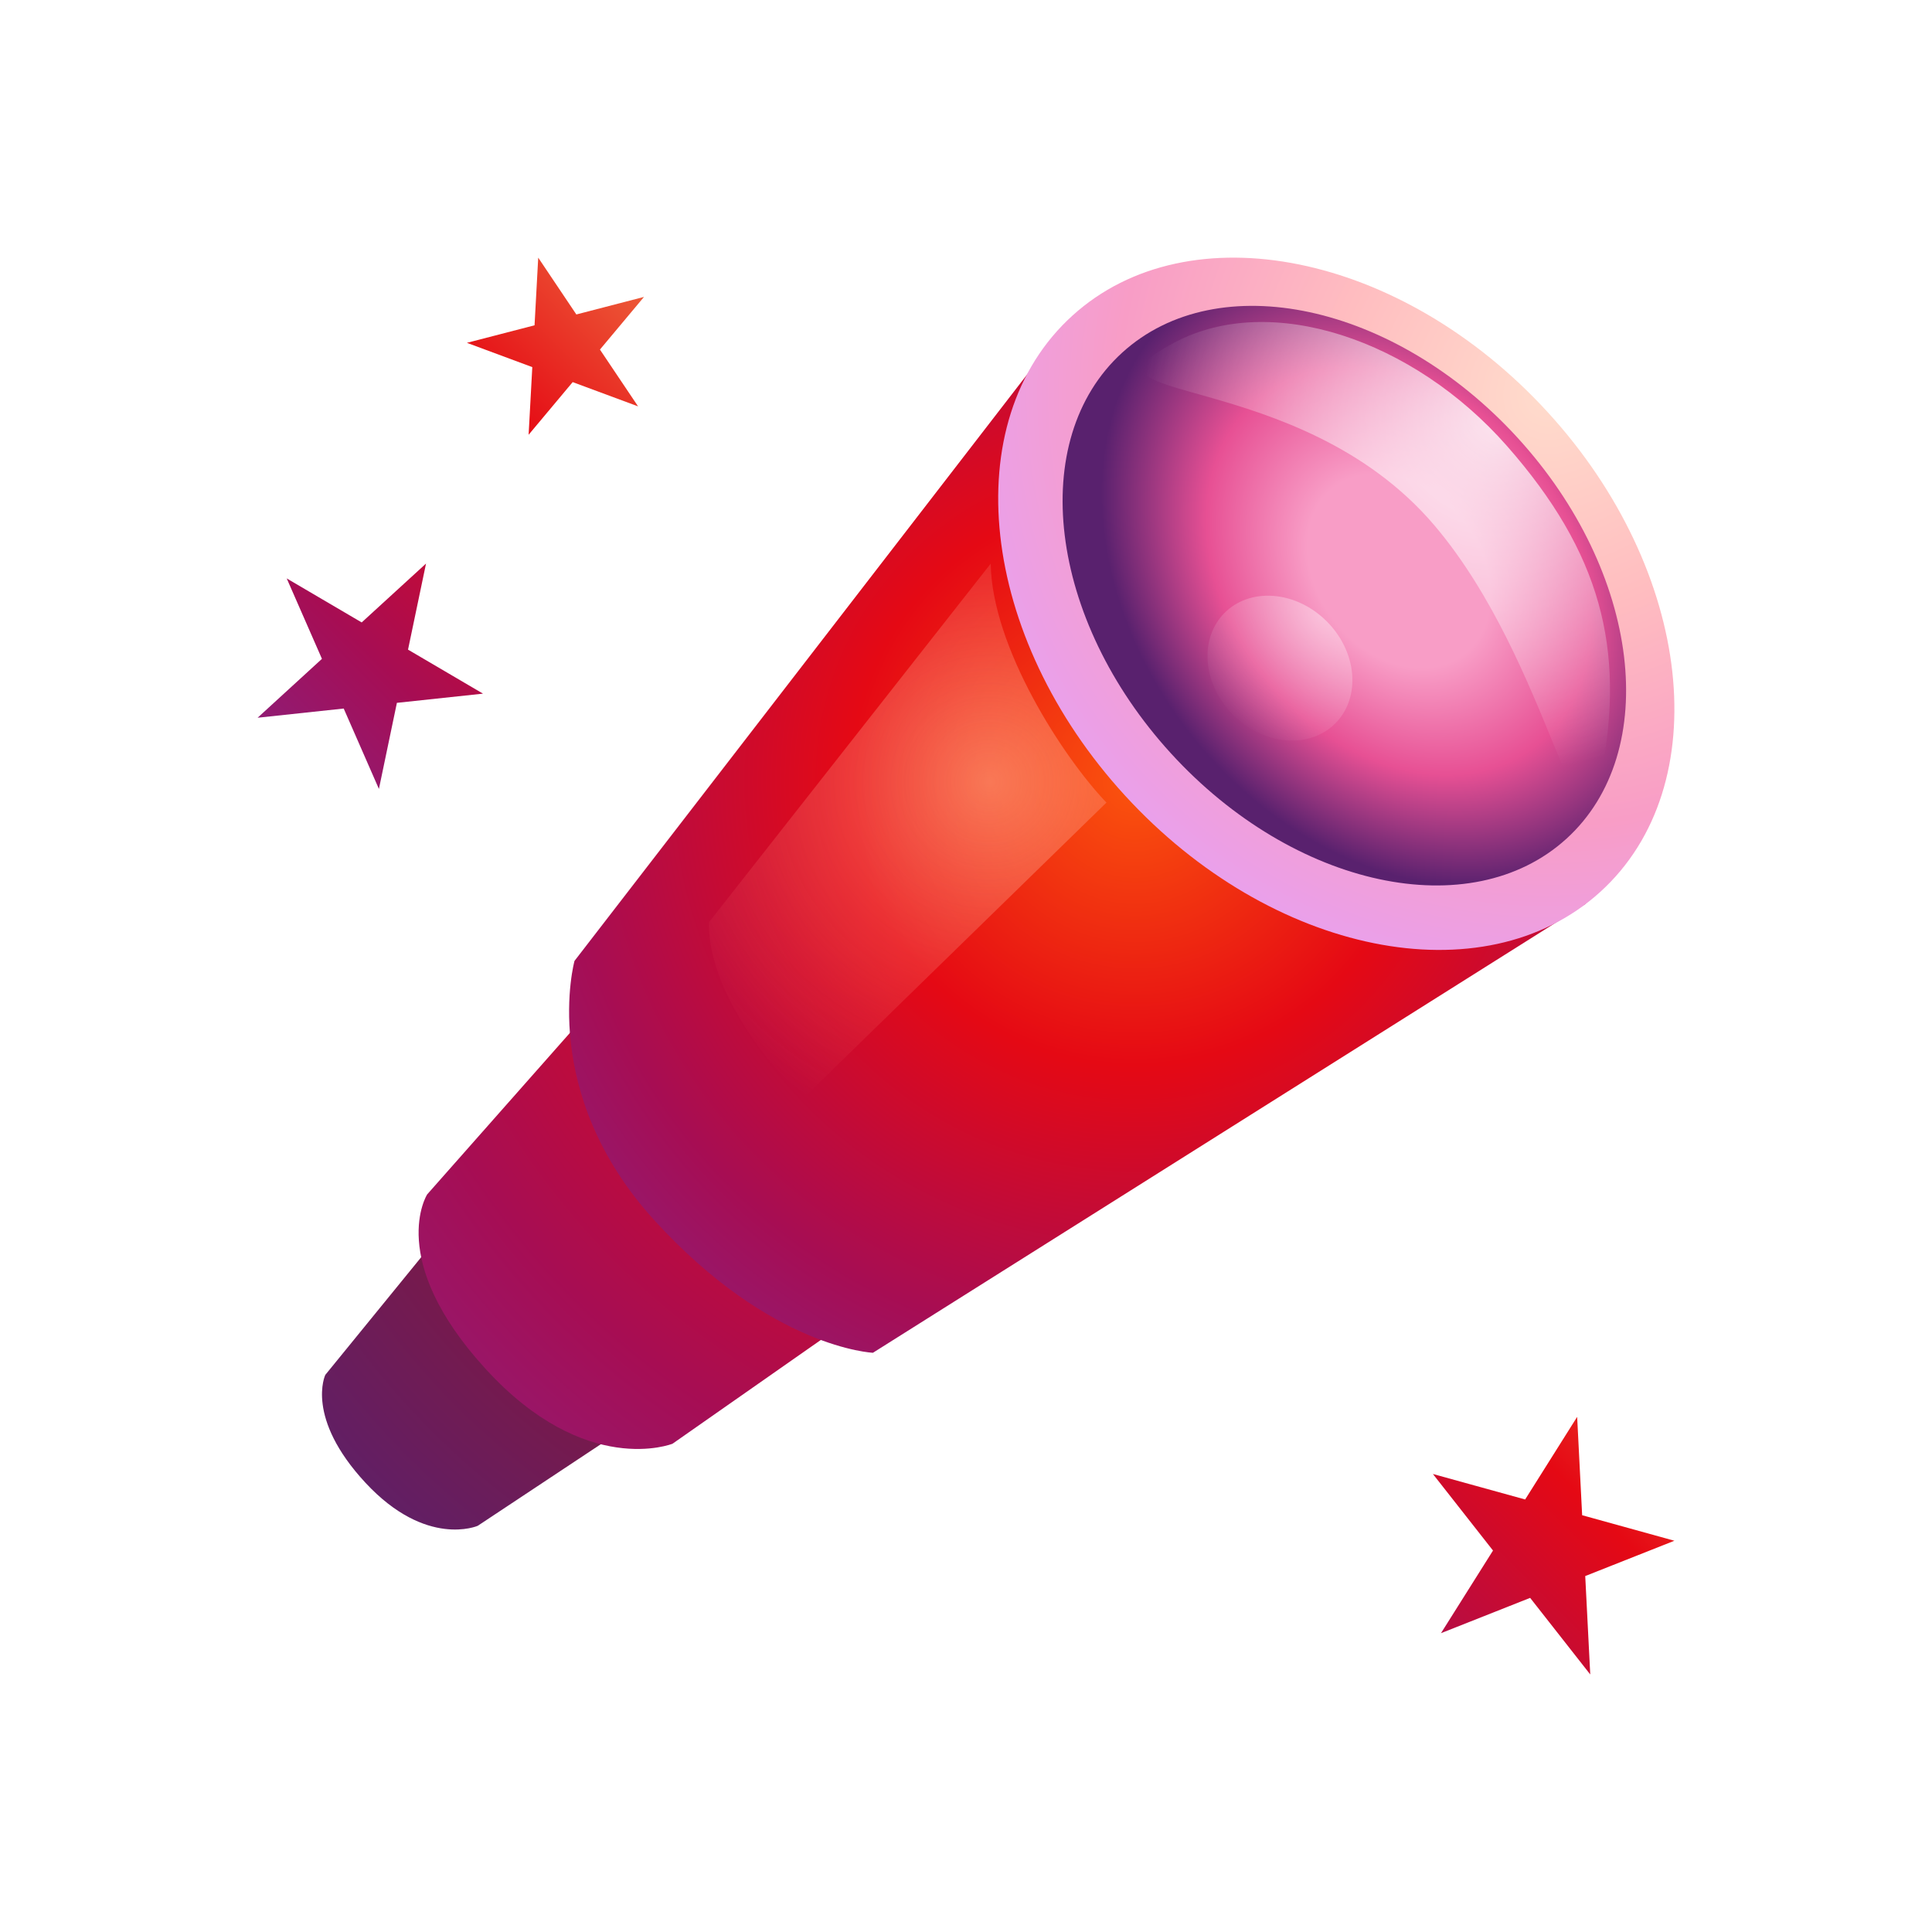
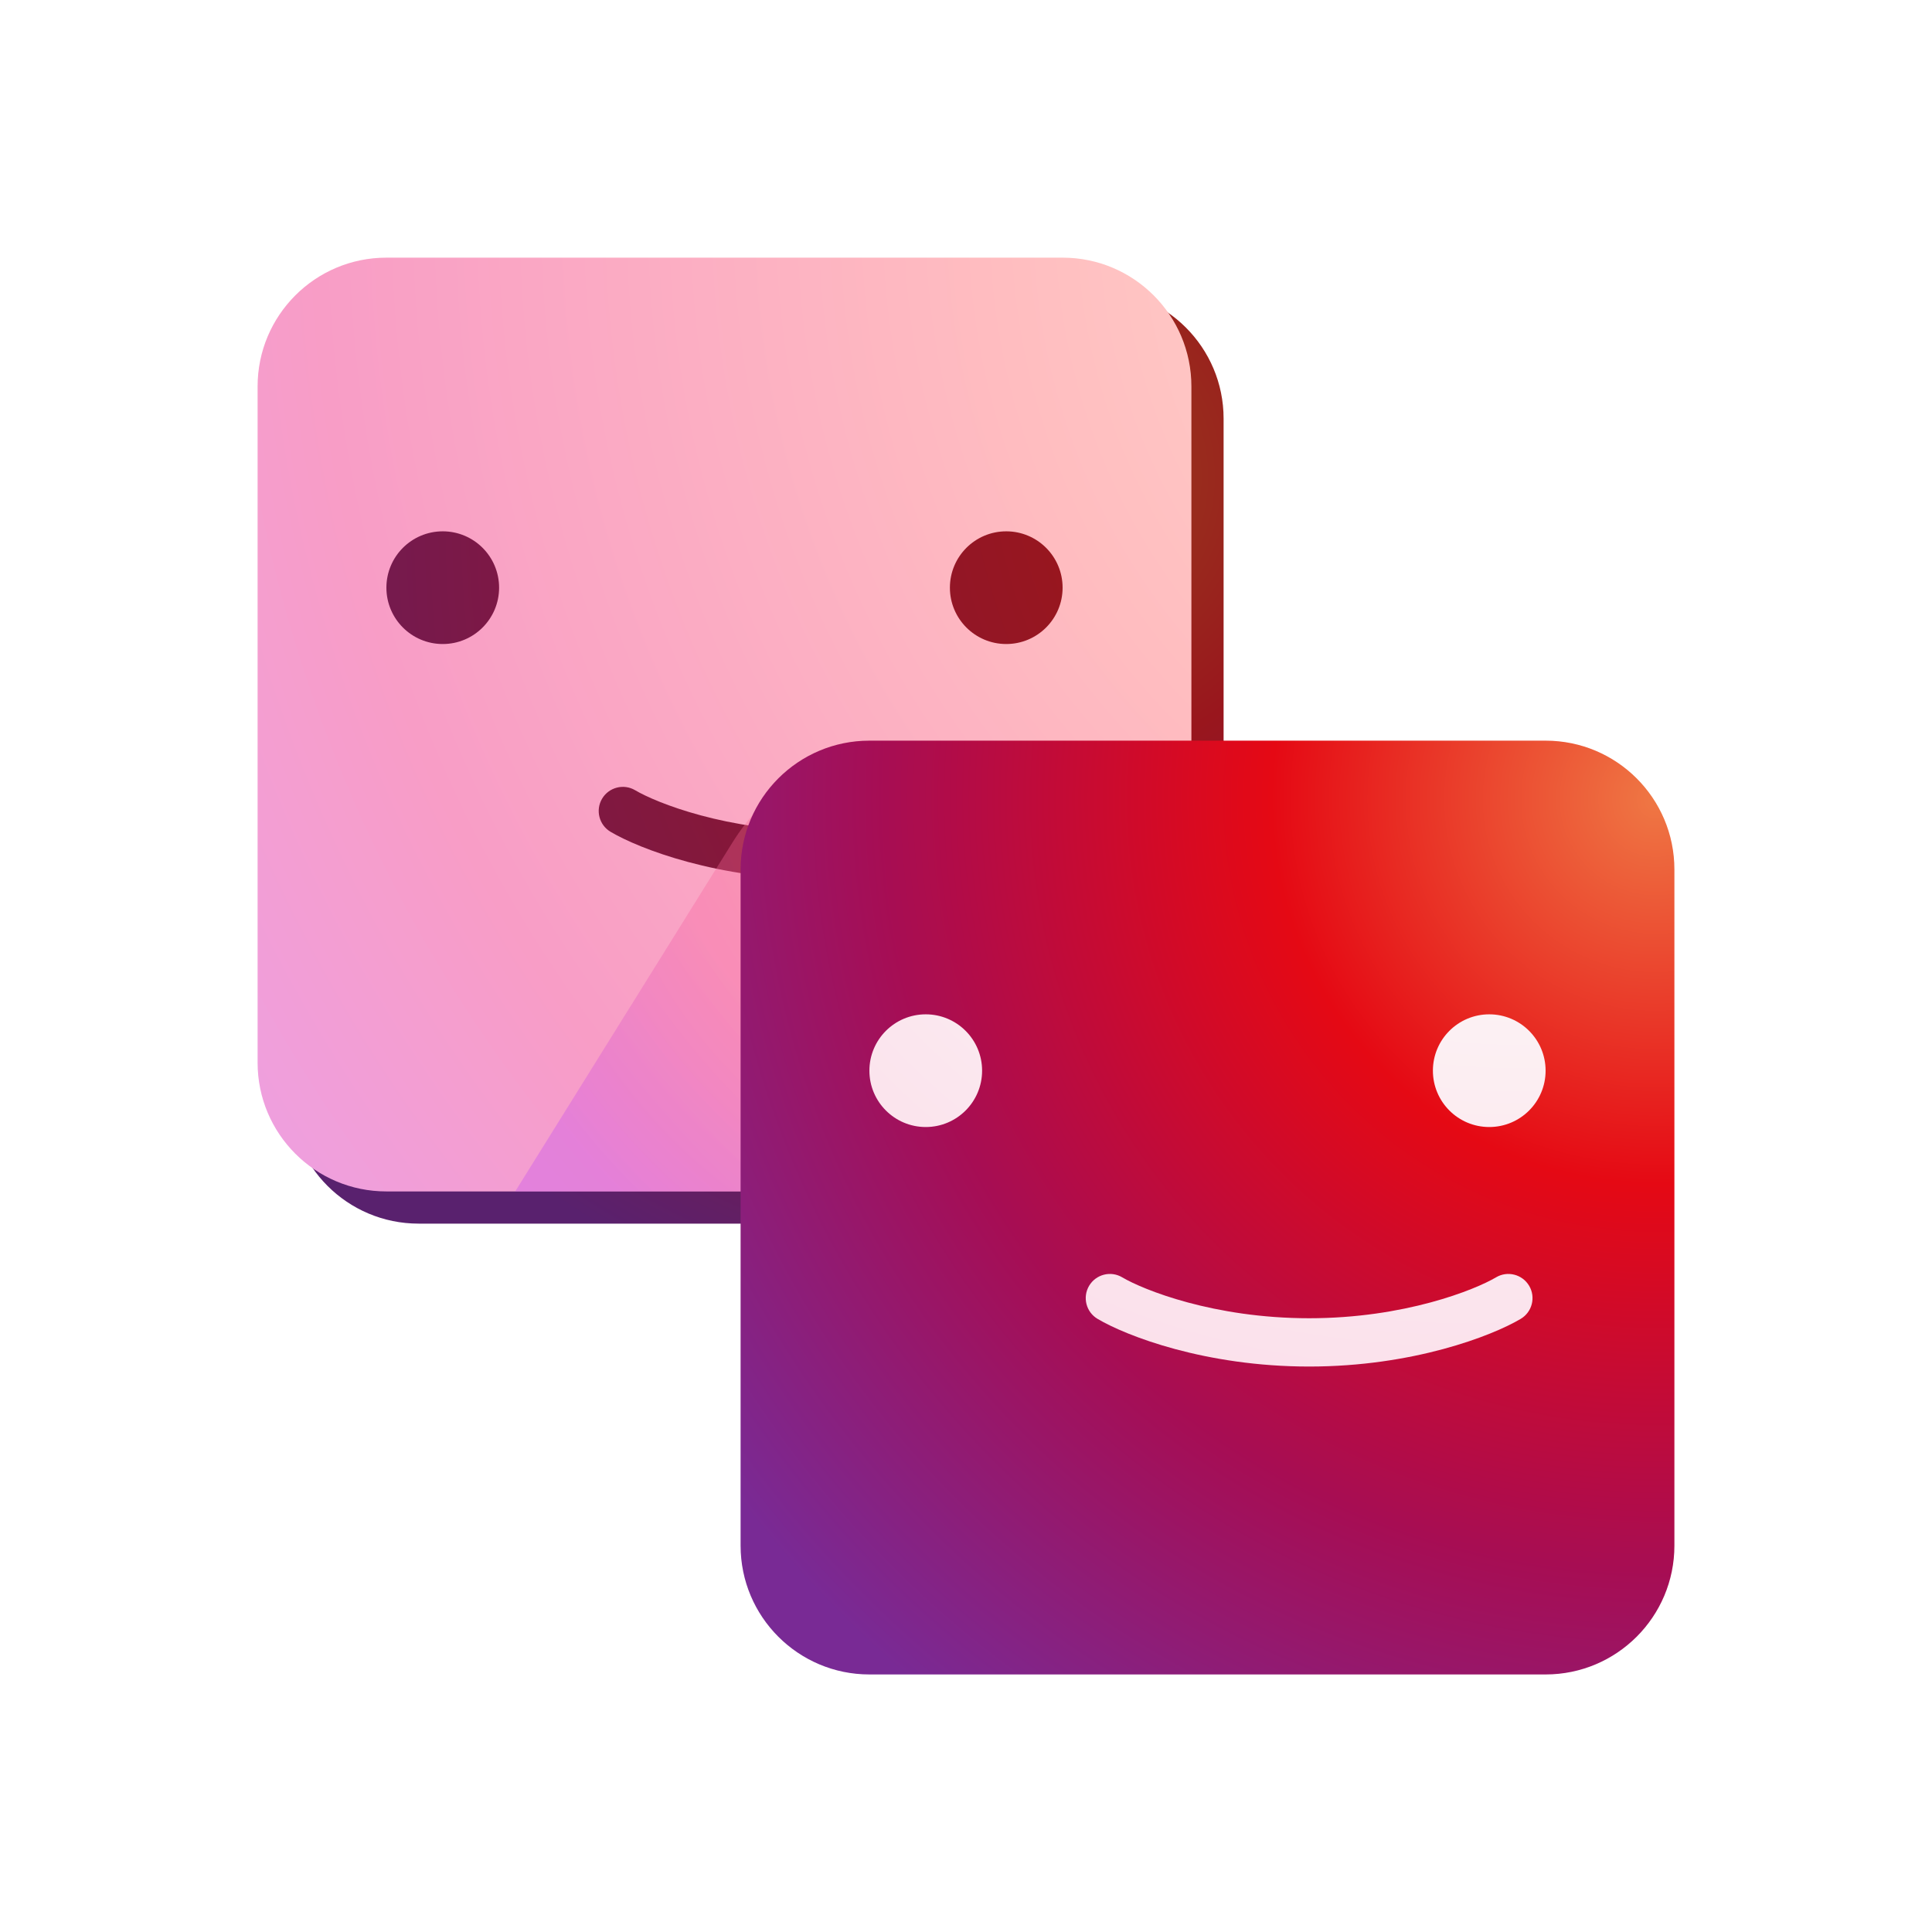
<svg xmlns="http://www.w3.org/2000/svg" width="72" height="72" viewBox="0 0 72 72" fill="none">
-   <g id="telescope-core-small">
-     <path id="Vector" d="M24.049 36.602L33.6 46.39L17.803 56.863C17.803 56.863 15.889 57.698 13.625 55.264C11.361 52.829 12.123 51.238 12.123 51.238L24.049 36.602Z" fill="url(#paint0_radial_5179_1664)" />
-     <path id="Vector_2" d="M25.034 34.199L36 46.151L25.062 53.804C25.062 53.804 21.829 55.098 18.099 51.017C14.369 46.936 15.92 44.511 15.92 44.511L25.034 34.199Z" fill="url(#paint1_radial_5179_1664)" />
-     <path id="Vector_3" d="M39 13.02L59.1 33.679L32.532 50.414C32.532 50.414 28.746 50.255 24.398 45.49C20.05 40.724 21.41 35.81 21.41 35.81L39 13.02Z" fill="url(#paint2_radial_5179_1664)" />
-     <path id="Vector_4" d="M57.671 15.352C63.104 21.281 63.986 29.288 59.639 33.237C55.292 37.186 47.363 35.581 41.929 29.651C36.495 23.722 35.614 15.715 39.962 11.766C44.308 7.817 52.237 9.423 57.671 15.352Z" fill="url(#paint3_radial_5179_1664)" />
-     <path id="Vector_5" d="M58.379 31.255C54.812 34.503 48.214 33.082 43.642 28.08C39.07 23.078 38.255 16.39 41.821 13.142C45.388 9.894 51.986 11.315 56.558 16.317C61.13 21.319 61.945 28.007 58.379 31.255Z" fill="url(#paint4_radial_5179_1664)" />
-     <path id="Vector_6" opacity="0.85" d="M59.678 28.823C60.576 24.178 59.654 20.593 56.16 16.62C52.666 12.646 47.351 10.866 43.78 12.76C39.371 15.098 48.373 13.596 53.458 19.581C57.826 24.724 58.852 33.101 59.678 28.823Z" fill="url(#paint5_radial_5179_1664)" />
-     <path id="Vector_7" opacity="0.4" d="M50.398 25.245C50.455 26.724 49.293 27.768 47.803 27.577C46.313 27.386 45.059 26.032 45.002 24.553C44.945 23.075 46.107 22.031 47.597 22.222C49.087 22.413 50.341 23.766 50.398 25.245Z" fill="url(#paint6_radial_5179_1664)" />
-     <path id="Vector_8" opacity="0.6" d="M36.922 21.004L26.426 34.363C26.33 36.46 28.29 39.553 30.033 40.834L41.234 29.91C39.6 28.201 36.959 24.102 36.922 21.004Z" fill="url(#paint7_radial_5179_1664)" />
-     <path id="Vector_9" fill-rule="evenodd" clip-rule="evenodd" d="M20.058 9.602L21.479 11.719L24 11.065L22.358 13.027L23.779 15.144L21.342 14.24L19.7 16.202L19.837 13.681L17.4 12.776L19.921 12.123L20.058 9.602ZM58.776 52.802L58.962 56.468L62.4 57.419L59.077 58.735L59.264 62.402L57.024 59.548L53.701 60.864L55.64 57.784L53.4 54.931L56.838 55.881L58.776 52.802ZM15.206 24.21L15.877 21.002L13.479 23.196L10.685 21.556L11.998 24.553L9.6 26.748L12.809 26.405L14.121 29.402L14.791 26.193L18 25.85L15.206 24.21Z" fill="url(#paint8_linear_5179_1664)" />
+   <g id="profiles-core-small">
+     <path id="Vector" d="M10.8 15.601C10.8 12.95 12.949 10.801 15.6 10.801H40.8C43.451 10.801 45.6 12.95 45.6 15.601V40.801C45.6 43.452 43.451 45.601 40.8 45.601H15.6C12.949 45.601 10.8 43.452 10.8 40.801V15.601Z" fill="url(#paint0_radial_5179_7919)" />
+     <path id="Vector_2" d="M9.6 14.402C9.6 11.751 11.749 9.602 14.4 9.602H39.6C42.251 9.602 44.4 11.751 44.4 14.402V39.602C44.4 42.252 42.251 44.401 39.6 44.401H14.4C11.749 44.402 9.6 42.252 9.6 39.602V14.402Z" fill="url(#paint1_radial_5179_7919)" />
+     <path id="Vector_3" d="M18.6 21.901C18.6 23.061 17.66 24.001 16.5 24.001C15.34 24.001 14.4 23.061 14.4 21.901C14.4 20.741 15.34 19.801 16.5 19.801C17.66 19.801 18.6 20.741 18.6 21.901Z" fill="url(#paint2_radial_5179_7919)" />
+     <path id="Vector_4" d="M39.6 21.901C39.6 23.061 38.66 24.001 37.5 24.001C36.34 24.001 35.4 23.061 35.4 21.901C35.4 20.741 36.34 19.801 37.5 19.801C38.66 19.801 39.6 20.741 39.6 21.901Z" fill="url(#paint3_radial_5179_7919)" />
+     <path id="Vector_5" d="M23.671 29.45C23.244 29.197 22.692 29.338 22.438 29.765C22.185 30.193 22.326 30.745 22.754 30.999C23.825 31.634 26.769 32.774 30.637 32.774C34.506 32.774 37.45 31.634 38.521 30.999C38.949 30.745 39.09 30.193 38.837 29.765C38.583 29.338 38.031 29.197 37.604 29.45C36.819 29.915 34.194 30.974 30.637 30.974C27.081 30.974 24.456 29.915 23.671 29.45Z" fill="url(#paint4_radial_5179_7919)" />
+     <path id="Vector_6" opacity="0.35" d="M19.2 44.402H28.2L32.4 27.602C30.279 28.18 28.454 29.539 27.292 31.405L19.2 44.402Z" fill="url(#paint5_radial_5179_7919)" />
+     <path id="Vector_7" d="M27.6 32.402C27.6 29.751 29.749 27.602 32.4 27.602L57.6 27.602C60.251 27.602 62.4 29.751 62.4 32.402V57.602C62.4 60.252 60.251 62.402 57.6 62.402H32.4C29.749 62.402 27.6 60.252 27.6 57.602V32.402Z" fill="url(#paint6_radial_5179_7919)" />
+     <path id="Vector_8" d="M36.6 39.901C36.6 41.061 35.66 42.001 34.5 42.001C33.34 42.001 32.4 41.061 32.4 39.901C32.4 38.741 33.34 37.801 34.5 37.801C35.66 37.801 36.6 38.741 36.6 39.901Z" fill="url(#paint7_radial_5179_7919)" />
+     <path id="Vector_9" d="M57.6 39.901C57.6 41.061 56.66 42.001 55.5 42.001C54.34 42.001 53.4 41.061 53.4 39.901C53.4 38.741 54.34 37.801 55.5 37.801C56.66 37.801 57.6 38.741 57.6 39.901Z" fill="url(#paint8_radial_5179_7919)" />
+     <path id="Vector_10" d="M41.821 47.602C41.394 47.349 40.842 47.49 40.588 47.918C40.335 48.346 40.476 48.898 40.904 49.151C41.975 49.786 44.919 50.927 48.788 50.927C52.656 50.927 55.6 49.786 56.671 49.151C57.099 48.898 57.24 48.346 56.987 47.918C56.733 47.49 56.181 47.349 55.754 47.602C54.969 48.067 52.344 49.127 48.788 49.127C45.231 49.127 42.606 48.067 41.821 47.602Z" fill="url(#paint9_radial_5179_7919)" />
  </g>
  <defs>
-     <radialGradient id="paint0_radial_5179_1664" cx="0" cy="0" r="1" gradientUnits="userSpaceOnUse" gradientTransform="translate(36.6875 32.7016) rotate(135) scale(34.9134)">
+     <radialGradient id="paint0_radial_5179_7919" cx="0" cy="0" r="1" gradientUnits="userSpaceOnUse" gradientTransform="translate(39.075 17.6882) rotate(135) scale(32.8097)">
      <stop stop-color="#99421D" />
      <stop offset="0.333" stop-color="#99161D" />
      <stop offset="0.667" stop-color="#7D1845" />
      <stop offset="1" stop-color="#59216E" />
    </radialGradient>
-     <radialGradient id="paint1_radial_5179_1664" cx="0" cy="0" r="1" gradientUnits="userSpaceOnUse" gradientTransform="translate(42.5937 27.2992) rotate(135) scale(44.5477 44.5279)">
+     <radialGradient id="paint1_radial_5179_7919" cx="0" cy="0" r="1" gradientUnits="userSpaceOnUse" gradientTransform="translate(62.4 8.70157) rotate(133.87) scale(75.3216)">
+       <stop stop-color="#FFDCCC" />
+       <stop offset="0.333" stop-color="#FFBDC0" />
+       <stop offset="0.667" stop-color="#F89DC6" />
+       <stop offset="1" stop-color="#E4A1FA" />
+     </radialGradient>
+     <radialGradient id="paint2_radial_5179_7919" cx="0" cy="0" r="1" gradientUnits="userSpaceOnUse" gradientTransform="translate(60.3 11.1008) rotate(133.939) scale(68.7426 55.9547)">
+       <stop stop-color="#99421D" />
+       <stop offset="0.333" stop-color="#99161D" />
+       <stop offset="0.667" stop-color="#7D1845" />
+       <stop offset="1" stop-color="#59216E" />
+     </radialGradient>
+     <radialGradient id="paint3_radial_5179_7919" cx="0" cy="0" r="1" gradientUnits="userSpaceOnUse" gradientTransform="translate(60.3 11.1008) rotate(133.939) scale(68.7426 55.9547)">
+       <stop stop-color="#99421D" />
+       <stop offset="0.333" stop-color="#99161D" />
+       <stop offset="0.667" stop-color="#7D1845" />
+       <stop offset="1" stop-color="#59216E" />
+     </radialGradient>
+     <radialGradient id="paint4_radial_5179_7919" cx="0" cy="0" r="1" gradientUnits="userSpaceOnUse" gradientTransform="translate(60.3 11.0994) rotate(133.939) scale(68.7426 55.9548)">
+       <stop stop-color="#99421D" />
+       <stop offset="0.333" stop-color="#99161D" />
+       <stop offset="0.667" stop-color="#7D1845" />
+       <stop offset="1" stop-color="#59216E" />
+     </radialGradient>
+     <radialGradient id="paint5_radial_5179_7919" cx="0" cy="0" r="1" gradientUnits="userSpaceOnUse" gradientTransform="translate(39.6 27.9016) rotate(135) scale(23.3345)">
+       <stop stop-color="#FFA984" />
+       <stop offset="0.333" stop-color="#FF787F" />
+       <stop offset="0.667" stop-color="#F45FA2" />
+       <stop offset="1" stop-color="#C44AF1" />
+     </radialGradient>
+     <radialGradient id="paint6_radial_5179_7919" cx="0" cy="0" r="1" gradientUnits="userSpaceOnUse" gradientTransform="translate(61.8 29.7016) rotate(135) scale(43.2749)">
      <stop stop-color="#EF7744" />
      <stop offset="0.333" stop-color="#E50914" />
      <stop offset="0.667" stop-color="#A70D53" />
      <stop offset="1" stop-color="#792A95" />
    </radialGradient>
-     <radialGradient id="paint2_radial_5179_1664" cx="0" cy="0" r="1" gradientUnits="userSpaceOnUse" gradientTransform="translate(42.3 29.106) rotate(135) scale(31.8127)">
-       <stop stop-color="#FB540D" />
-       <stop offset="0.333" stop-color="#E50914" />
-       <stop offset="0.667" stop-color="#A70D53" />
-       <stop offset="1" stop-color="#792A95" />
-     </radialGradient>
-     <radialGradient id="paint3_radial_5179_1664" cx="0" cy="0" r="1" gradientUnits="userSpaceOnUse" gradientTransform="translate(57.675 14.7078) rotate(134.326) scale(24.0433 24.0367)">
+     <radialGradient id="paint7_radial_5179_7919" cx="0" cy="0" r="1" gradientUnits="userSpaceOnUse" gradientTransform="translate(62.1 11.1008) rotate(137.146) scale(73.6614 60.3576)">
      <stop stop-color="#FFDCCC" />
-       <stop offset="0.333" stop-color="#FFBDC0" />
-       <stop offset="0.667" stop-color="#F89DC6" />
+       <stop offset="0.333" stop-color="#FDF6F6" />
+       <stop offset="0.667" stop-color="#FADCE9" />
      <stop offset="1" stop-color="#E4A1FA" />
    </radialGradient>
-     <radialGradient id="paint4_radial_5179_1664" cx="0" cy="0" r="1" gradientUnits="userSpaceOnUse" gradientTransform="translate(52.1305 21.273) rotate(141.875) scale(9.87138 12.8159)">
-       <stop offset="0.307" stop-color="#F89DC6" />
-       <stop offset="0.645" stop-color="#E75094" />
-       <stop offset="1" stop-color="#59216E" />
+     <radialGradient id="paint8_radial_5179_7919" cx="0" cy="0" r="1" gradientUnits="userSpaceOnUse" gradientTransform="translate(62.1 11.1008) rotate(137.146) scale(73.6614 60.3576)">
+       <stop stop-color="#FFDCCC" />
+       <stop offset="0.333" stop-color="#FDF6F6" />
+       <stop offset="0.667" stop-color="#FADCE9" />
+       <stop offset="1" stop-color="#E4A1FA" />
    </radialGradient>
-     <radialGradient id="paint5_radial_5179_1664" cx="0" cy="0" r="1" gradientUnits="userSpaceOnUse" gradientTransform="translate(55.8 15.6) rotate(135) scale(13.1522)">
-       <stop stop-color="white" />
-       <stop offset="1" stop-color="white" stop-opacity="0" />
+     <radialGradient id="paint9_radial_5179_7919" cx="0" cy="0" r="1" gradientUnits="userSpaceOnUse" gradientTransform="translate(62.1 11.1017) rotate(137.146) scale(73.6614 60.3576)">
+       <stop stop-color="#FFDCCC" />
+       <stop offset="0.333" stop-color="#FDF6F6" />
+       <stop offset="0.667" stop-color="#FADCE9" />
+       <stop offset="1" stop-color="#E4A1FA" />
    </radialGradient>
-     <radialGradient id="paint6_radial_5179_1664" cx="0" cy="0" r="1" gradientUnits="userSpaceOnUse" gradientTransform="translate(49.2362 22.9648) rotate(131.079) scale(5.08644 6.006)">
-       <stop stop-color="white" />
-       <stop offset="1" stop-color="white" stop-opacity="0" />
-     </radialGradient>
-     <radialGradient id="paint7_radial_5179_1664" cx="0" cy="0" r="1" gradientUnits="userSpaceOnUse" gradientTransform="translate(36.8758 29.1353) rotate(137.622) scale(13.5764)">
-       <stop stop-color="#FFA984" />
-       <stop offset="1" stop-color="#F7636B" stop-opacity="0" />
-     </radialGradient>
-     <linearGradient id="paint8_linear_5179_1664" x1="44.65" y1="27.902" x2="24.25" y2="48.302" gradientUnits="userSpaceOnUse">
-       <stop stop-color="#EF7744" />
-       <stop offset="0.333" stop-color="#E50914" />
-       <stop offset="0.667" stop-color="#A70D53" />
-       <stop offset="1" stop-color="#792A95" />
-     </linearGradient>
  </defs>
</svg>
